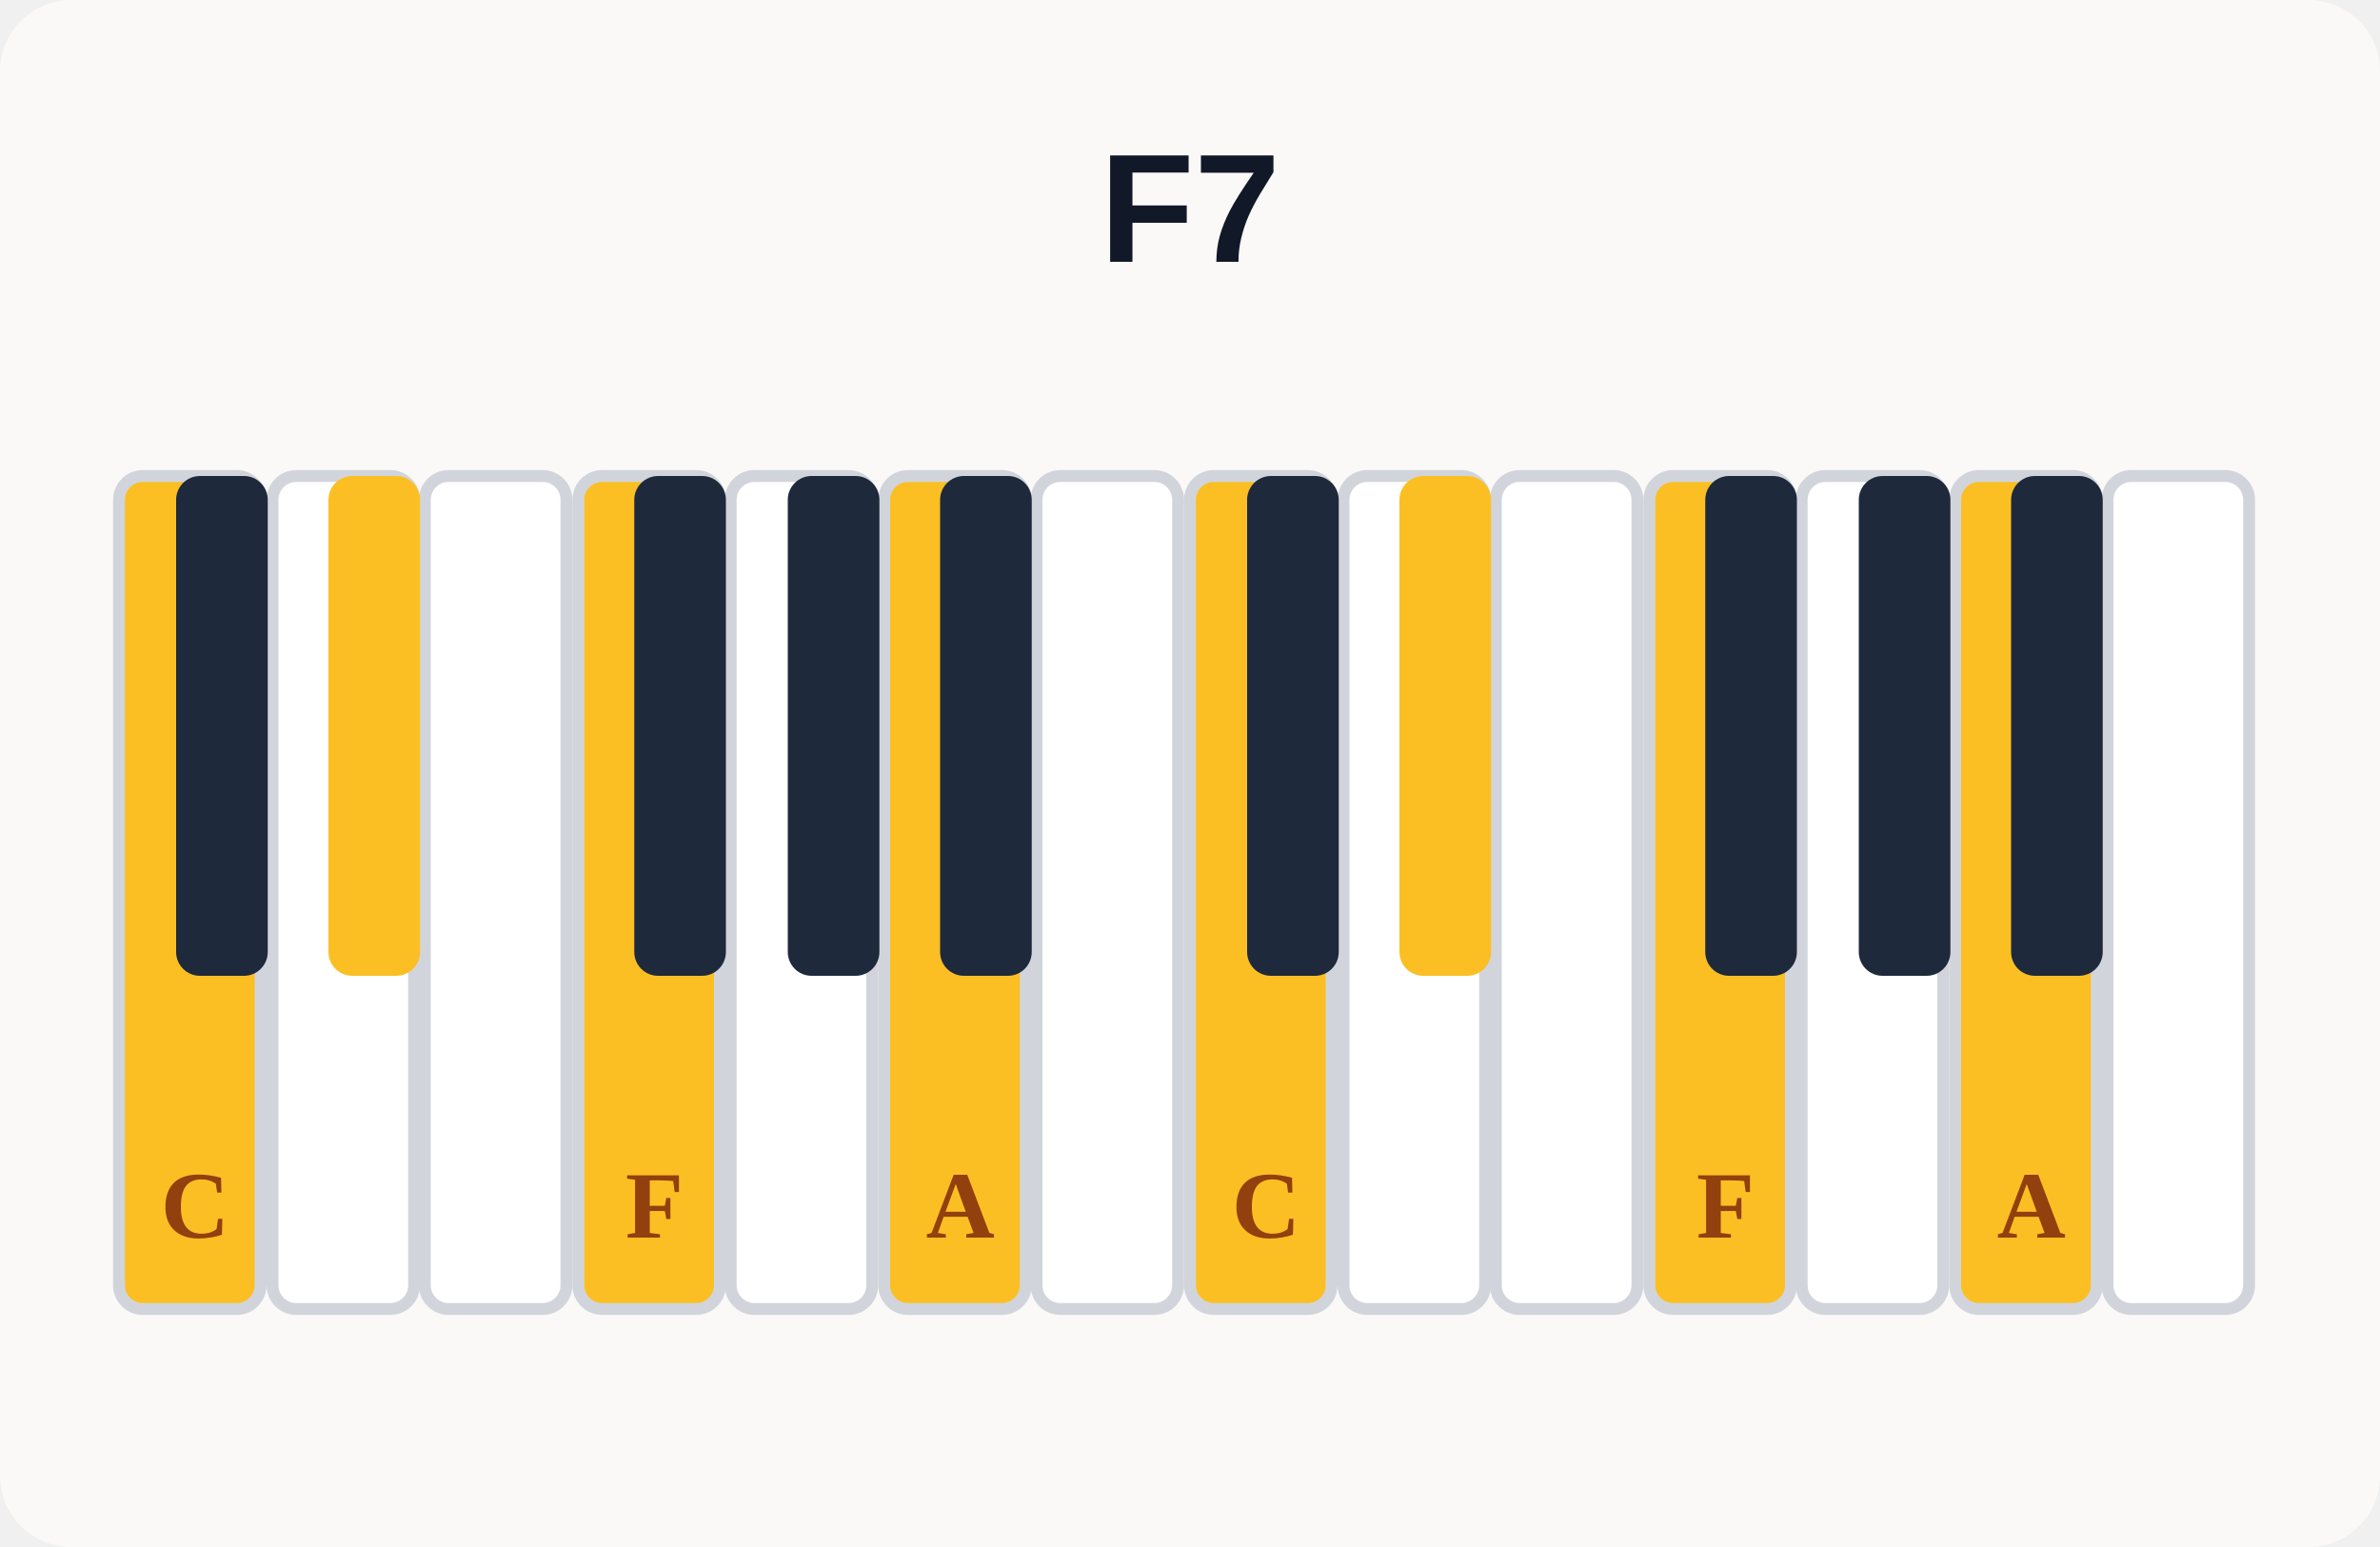
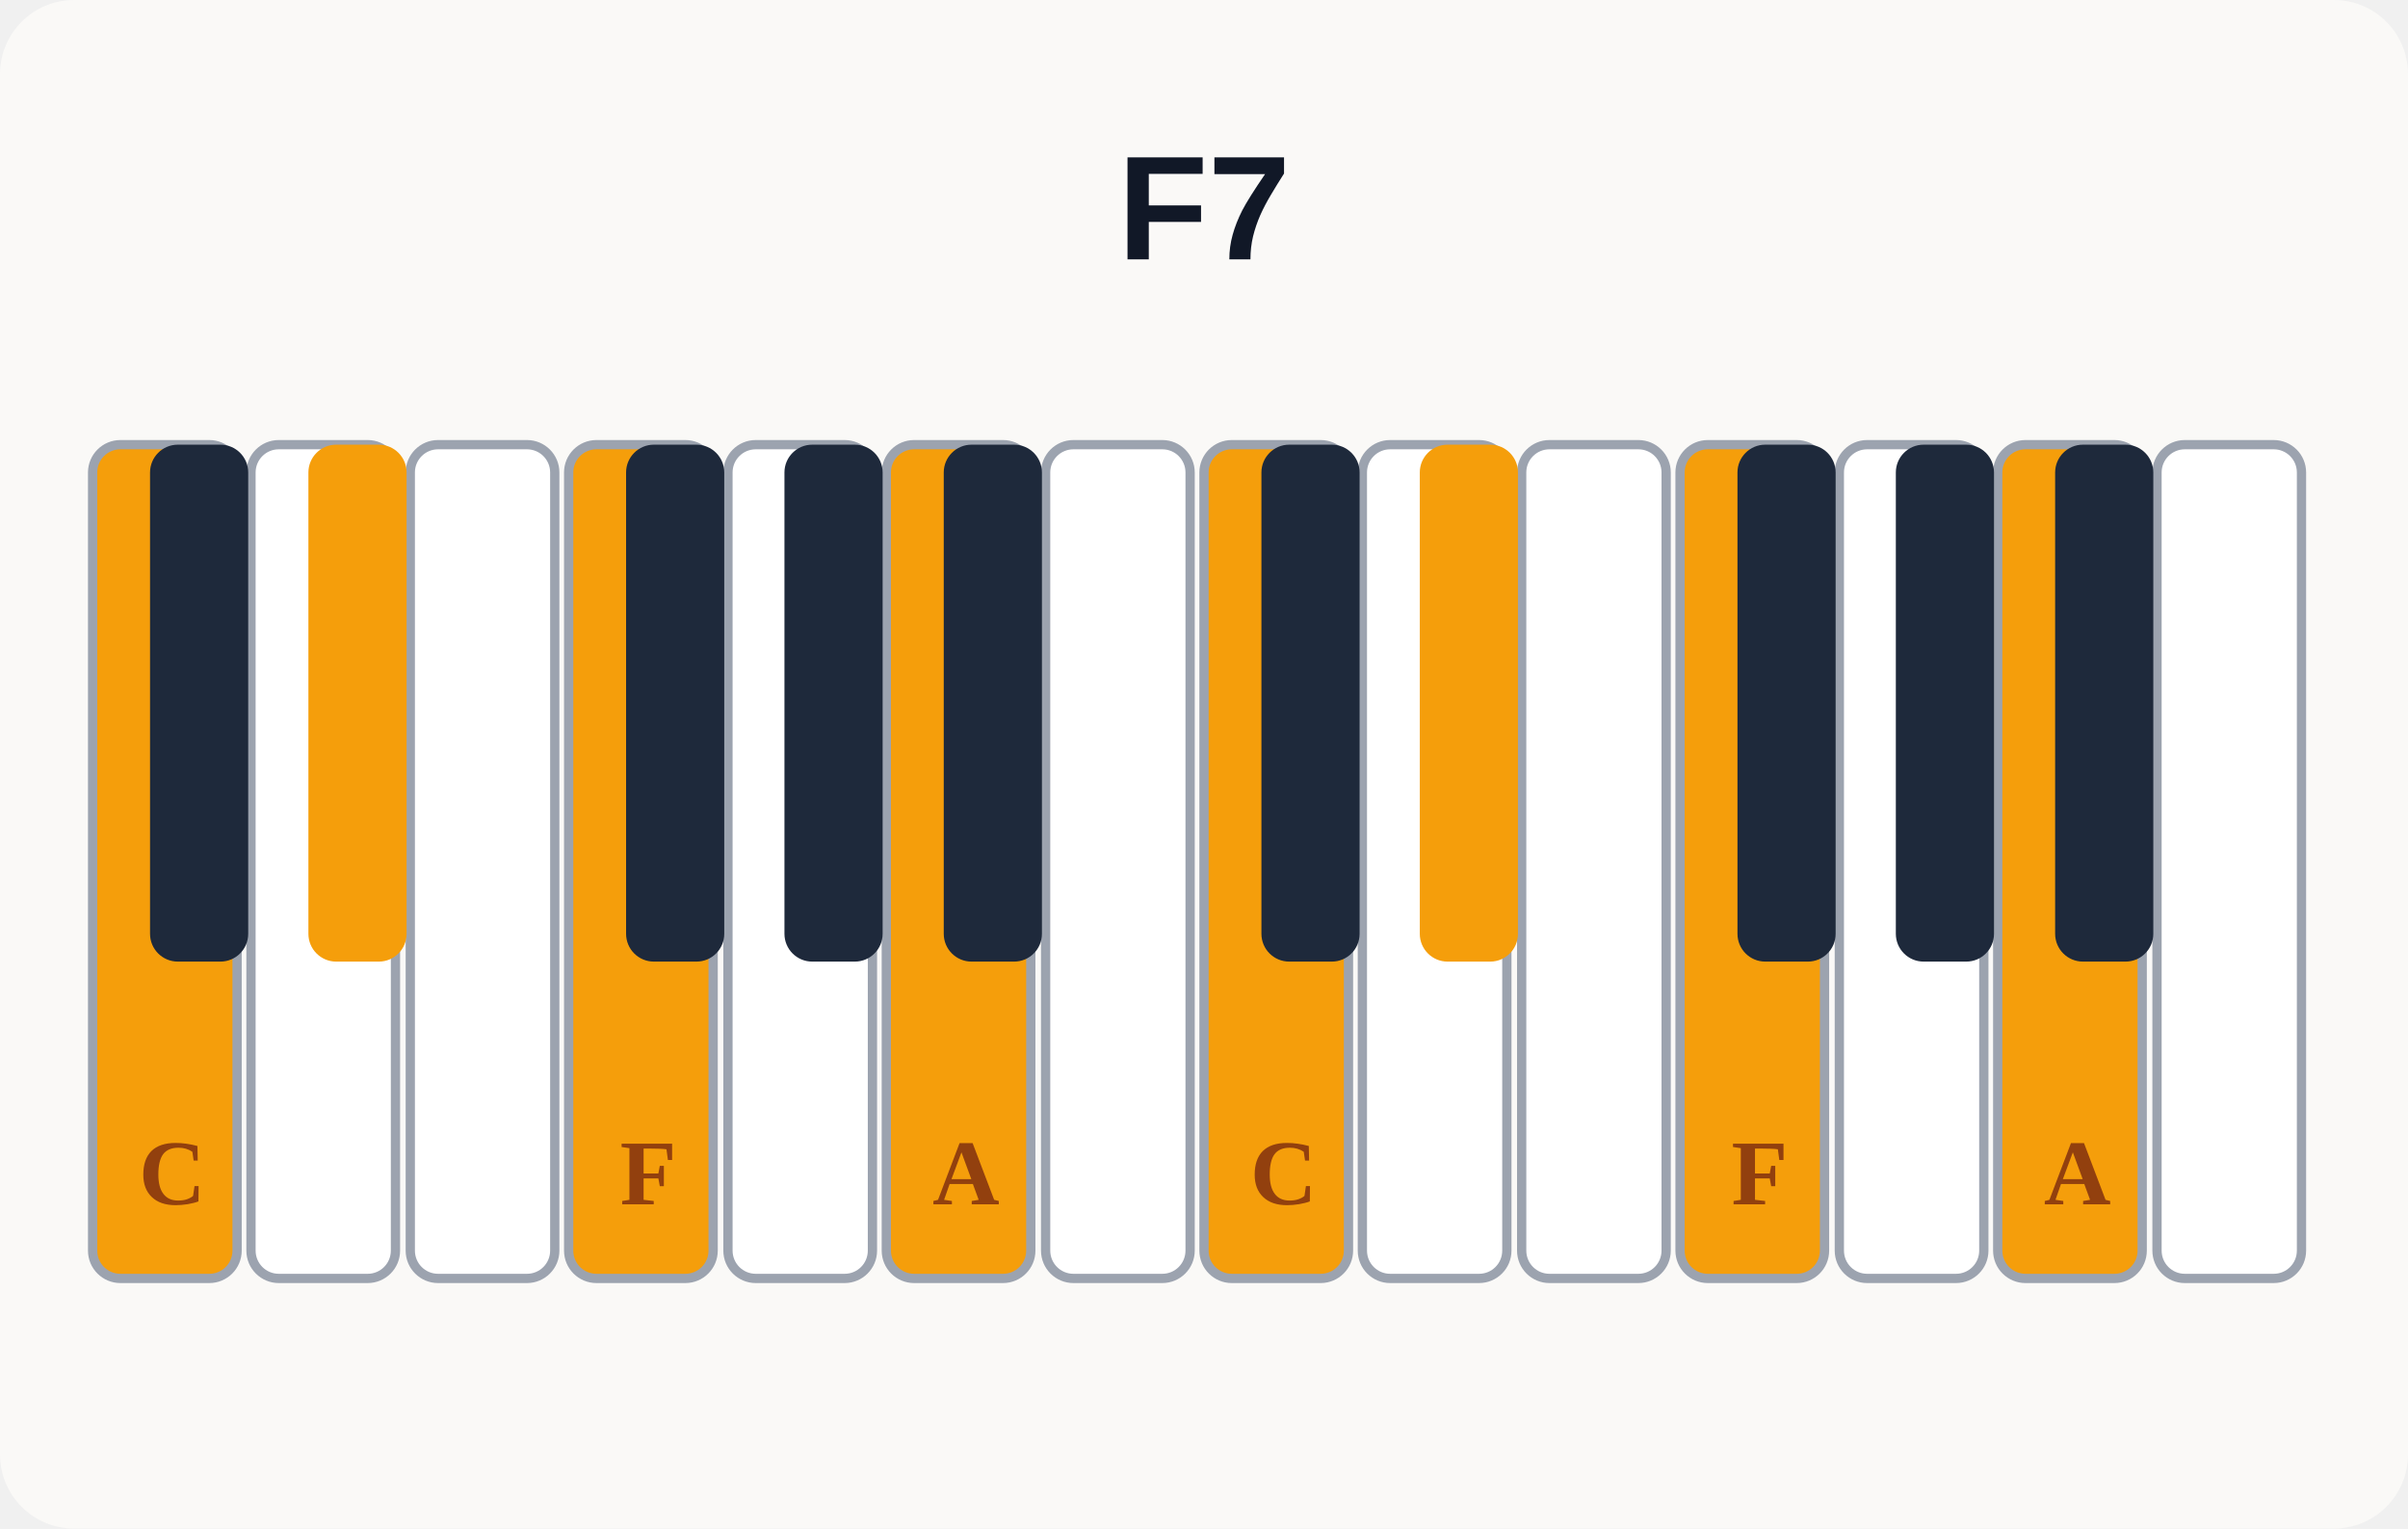
- <svg xmlns="http://www.w3.org/2000/svg" width="200" height="130" viewBox="0 0 200 130">
-   <rect width="200" height="130" fill="#faf9f7" rx="6" />
-   <text x="100" y="22" text-anchor="middle" font-family="Arial,sans-serif" font-size="13" font-weight="700" fill="#111827">F7</text>
-   <rect x="10.0" y="40" width="11.9" height="70" fill="#fbbf24" stroke="#d1d5db" stroke-width="1" rx="2" />
-   <text x="16.4" y="104" text-anchor="middle" font-size="8" fill="#92400e" font-weight="700">C</text>
-   <rect x="22.9" y="40" width="11.9" height="70" fill="white" stroke="#d1d5db" stroke-width="1" rx="2" />
-   <rect x="35.7" y="40" width="11.9" height="70" fill="white" stroke="#d1d5db" stroke-width="1" rx="2" />
-   <rect x="48.6" y="40" width="11.9" height="70" fill="#fbbf24" stroke="#d1d5db" stroke-width="1" rx="2" />
-   <text x="55.0" y="104" text-anchor="middle" font-size="8" fill="#92400e" font-weight="700">F</text>
-   <rect x="61.4" y="40" width="11.9" height="70" fill="white" stroke="#d1d5db" stroke-width="1" rx="2" />
-   <rect x="74.3" y="40" width="11.9" height="70" fill="#fbbf24" stroke="#d1d5db" stroke-width="1" rx="2" />
-   <text x="80.7" y="104" text-anchor="middle" font-size="8" fill="#92400e" font-weight="700">A</text>
-   <rect x="87.1" y="40" width="11.9" height="70" fill="white" stroke="#d1d5db" stroke-width="1" rx="2" />
-   <rect x="100.0" y="40" width="11.9" height="70" fill="#fbbf24" stroke="#d1d5db" stroke-width="1" rx="2" />
-   <text x="106.4" y="104" text-anchor="middle" font-size="8" fill="#92400e" font-weight="700">C</text>
-   <rect x="112.9" y="40" width="11.9" height="70" fill="white" stroke="#d1d5db" stroke-width="1" rx="2" />
-   <rect x="125.7" y="40" width="11.9" height="70" fill="white" stroke="#d1d5db" stroke-width="1" rx="2" />
-   <rect x="138.6" y="40" width="11.9" height="70" fill="#fbbf24" stroke="#d1d5db" stroke-width="1" rx="2" />
-   <text x="145.0" y="104" text-anchor="middle" font-size="8" fill="#92400e" font-weight="700">F</text>
-   <rect x="151.4" y="40" width="11.9" height="70" fill="white" stroke="#d1d5db" stroke-width="1" rx="2" />
-   <rect x="164.3" y="40" width="11.9" height="70" fill="#fbbf24" stroke="#d1d5db" stroke-width="1" rx="2" />
-   <text x="170.7" y="104" text-anchor="middle" font-size="8" fill="#92400e" font-weight="700">A</text>
-   <rect x="177.1" y="40" width="11.9" height="70" fill="white" stroke="#d1d5db" stroke-width="1" rx="2" />
-   <rect x="14.8" y="40" width="7.7" height="42.0" fill="#1e293b" rx="2" />
-   <rect x="27.6" y="40" width="7.7" height="42.0" fill="#fbbf24" rx="2" />
-   <rect x="53.3" y="40" width="7.7" height="42.0" fill="#1e293b" rx="2" />
-   <rect x="66.2" y="40" width="7.7" height="42.0" fill="#1e293b" rx="2" />
-   <rect x="79.0" y="40" width="7.7" height="42.0" fill="#1e293b" rx="2" />
-   <rect x="104.8" y="40" width="7.7" height="42.0" fill="#1e293b" rx="2" />
-   <rect x="117.6" y="40" width="7.7" height="42.0" fill="#fbbf24" rx="2" />
-   <rect x="143.3" y="40" width="7.7" height="42.0" fill="#1e293b" rx="2" />
-   <rect x="156.2" y="40" width="7.7" height="42.0" fill="#1e293b" rx="2" />
-   <rect x="169.0" y="40" width="7.7" height="42.0" fill="#1e293b" rx="2" />
+ <svg xmlns="http://www.w3.org/2000/svg" width="260" height="165" viewBox="0 0 260 165">
+   <rect width="260" height="165" fill="#faf9f7" rx="8" />
+   <text x="130" y="28" text-anchor="middle" font-family="Arial,sans-serif" font-size="16" font-weight="700" fill="#111827">F7</text>
+   <rect x="10.0" y="48" width="15.6" height="90" fill="#f59e0b" stroke="#9ca3af" stroke-width="1" rx="3" />
+   <text x="18.6" y="130" text-anchor="middle" font-size="10" fill="#92400e" font-weight="700">C</text>
+   <rect x="27.1" y="48" width="15.6" height="90" fill="white" stroke="#9ca3af" stroke-width="1" rx="3" />
+   <rect x="44.3" y="48" width="15.6" height="90" fill="white" stroke="#9ca3af" stroke-width="1" rx="3" />
+   <rect x="61.4" y="48" width="15.6" height="90" fill="#f59e0b" stroke="#9ca3af" stroke-width="1" rx="3" />
+   <text x="70.0" y="130" text-anchor="middle" font-size="10" fill="#92400e" font-weight="700">F</text>
+   <rect x="78.6" y="48" width="15.6" height="90" fill="white" stroke="#9ca3af" stroke-width="1" rx="3" />
+   <rect x="95.7" y="48" width="15.6" height="90" fill="#f59e0b" stroke="#9ca3af" stroke-width="1" rx="3" />
+   <text x="104.3" y="130" text-anchor="middle" font-size="10" fill="#92400e" font-weight="700">A</text>
+   <rect x="112.9" y="48" width="15.6" height="90" fill="white" stroke="#9ca3af" stroke-width="1" rx="3" />
+   <rect x="130.0" y="48" width="15.6" height="90" fill="#f59e0b" stroke="#9ca3af" stroke-width="1" rx="3" />
+   <text x="138.6" y="130" text-anchor="middle" font-size="10" fill="#92400e" font-weight="700">C</text>
+   <rect x="147.1" y="48" width="15.6" height="90" fill="white" stroke="#9ca3af" stroke-width="1" rx="3" />
+   <rect x="164.3" y="48" width="15.6" height="90" fill="white" stroke="#9ca3af" stroke-width="1" rx="3" />
+   <rect x="181.4" y="48" width="15.6" height="90" fill="#f59e0b" stroke="#9ca3af" stroke-width="1" rx="3" />
+   <text x="190.0" y="130" text-anchor="middle" font-size="10" fill="#92400e" font-weight="700">F</text>
+   <rect x="198.6" y="48" width="15.6" height="90" fill="white" stroke="#9ca3af" stroke-width="1" rx="3" />
+   <rect x="215.7" y="48" width="15.6" height="90" fill="#f59e0b" stroke="#9ca3af" stroke-width="1" rx="3" />
+   <text x="224.3" y="130" text-anchor="middle" font-size="10" fill="#92400e" font-weight="700">A</text>
+   <rect x="232.9" y="48" width="15.6" height="90" fill="white" stroke="#9ca3af" stroke-width="1" rx="3" />
+   <rect x="16.2" y="48" width="10.6" height="55.8" fill="#1e293b" rx="3" />
+   <rect x="33.3" y="48" width="10.6" height="55.8" fill="#f59e0b" rx="3" />
+   <text x="38.6" y="98.8" text-anchor="middle" font-size="8" fill="white" font-weight="700" />
+   <rect x="67.6" y="48" width="10.6" height="55.8" fill="#1e293b" rx="3" />
+   <rect x="84.7" y="48" width="10.6" height="55.8" fill="#1e293b" rx="3" />
+   <rect x="101.9" y="48" width="10.6" height="55.8" fill="#1e293b" rx="3" />
+   <rect x="136.2" y="48" width="10.6" height="55.8" fill="#1e293b" rx="3" />
+   <rect x="153.3" y="48" width="10.6" height="55.8" fill="#f59e0b" rx="3" />
+   <text x="158.6" y="98.8" text-anchor="middle" font-size="8" fill="white" font-weight="700" />
+   <rect x="187.6" y="48" width="10.6" height="55.8" fill="#1e293b" rx="3" />
+   <rect x="204.7" y="48" width="10.6" height="55.8" fill="#1e293b" rx="3" />
+   <rect x="221.9" y="48" width="10.6" height="55.8" fill="#1e293b" rx="3" />
</svg>
